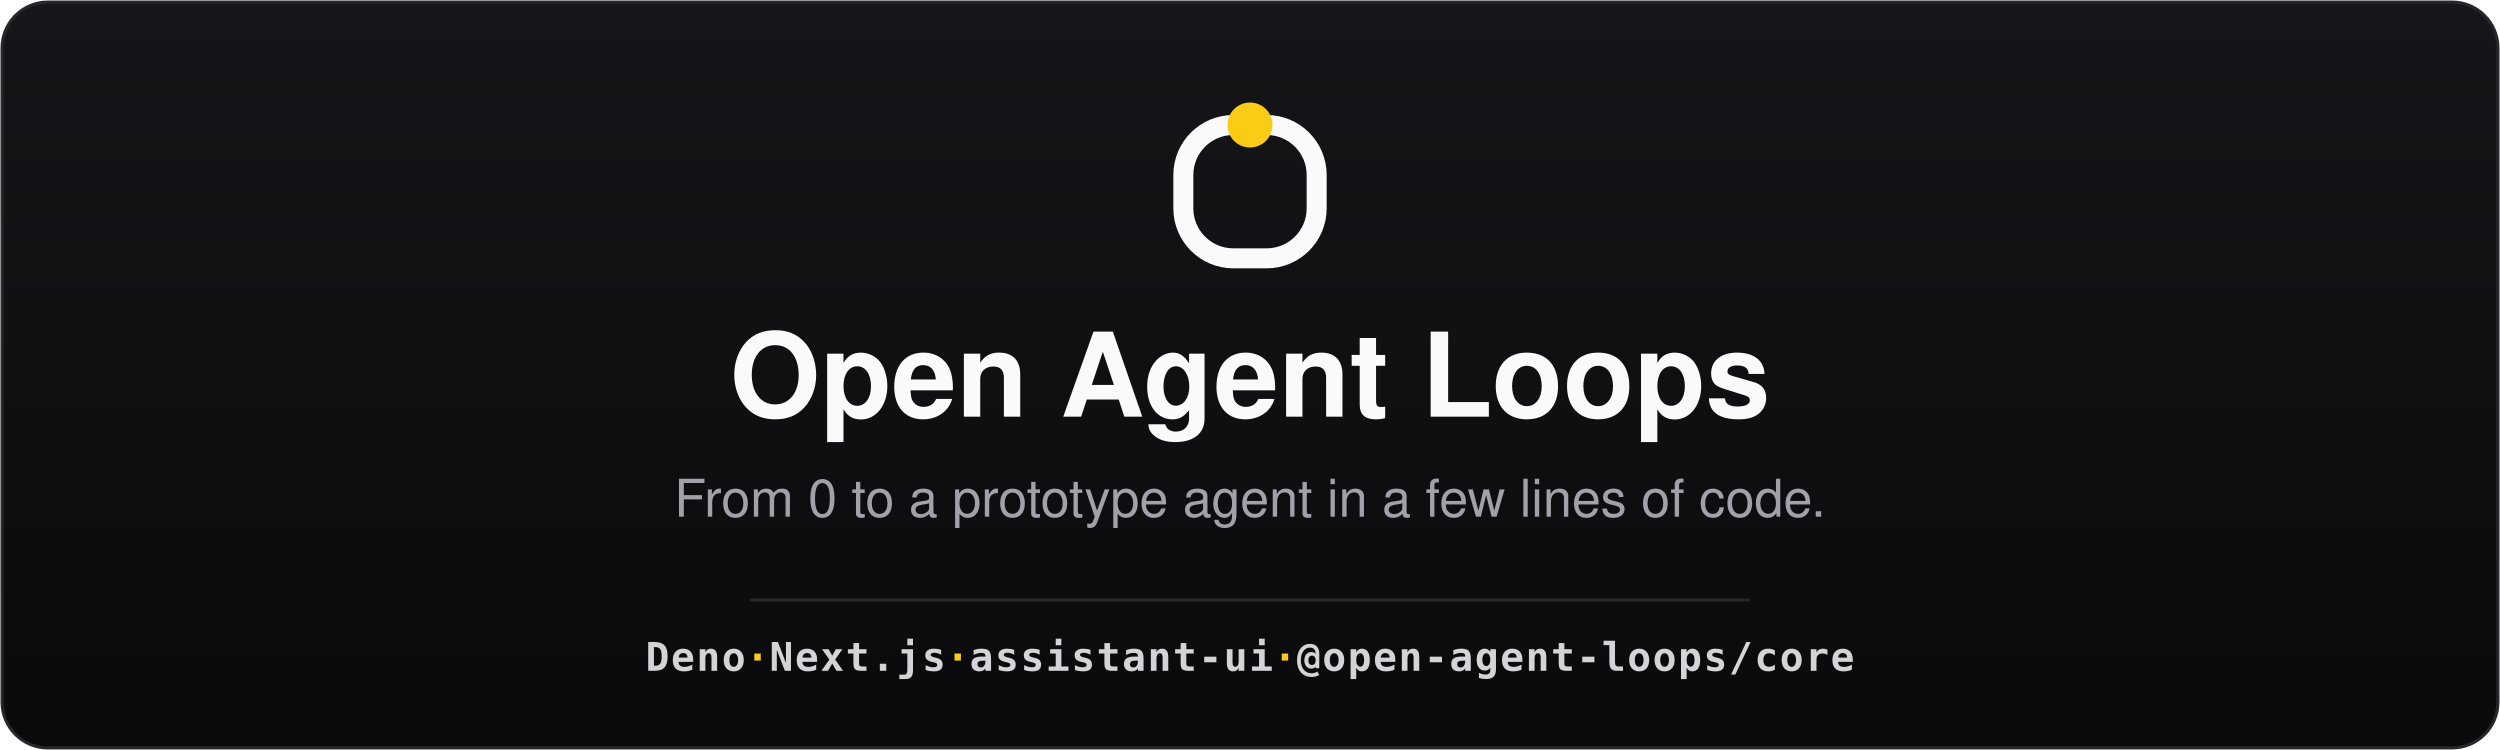
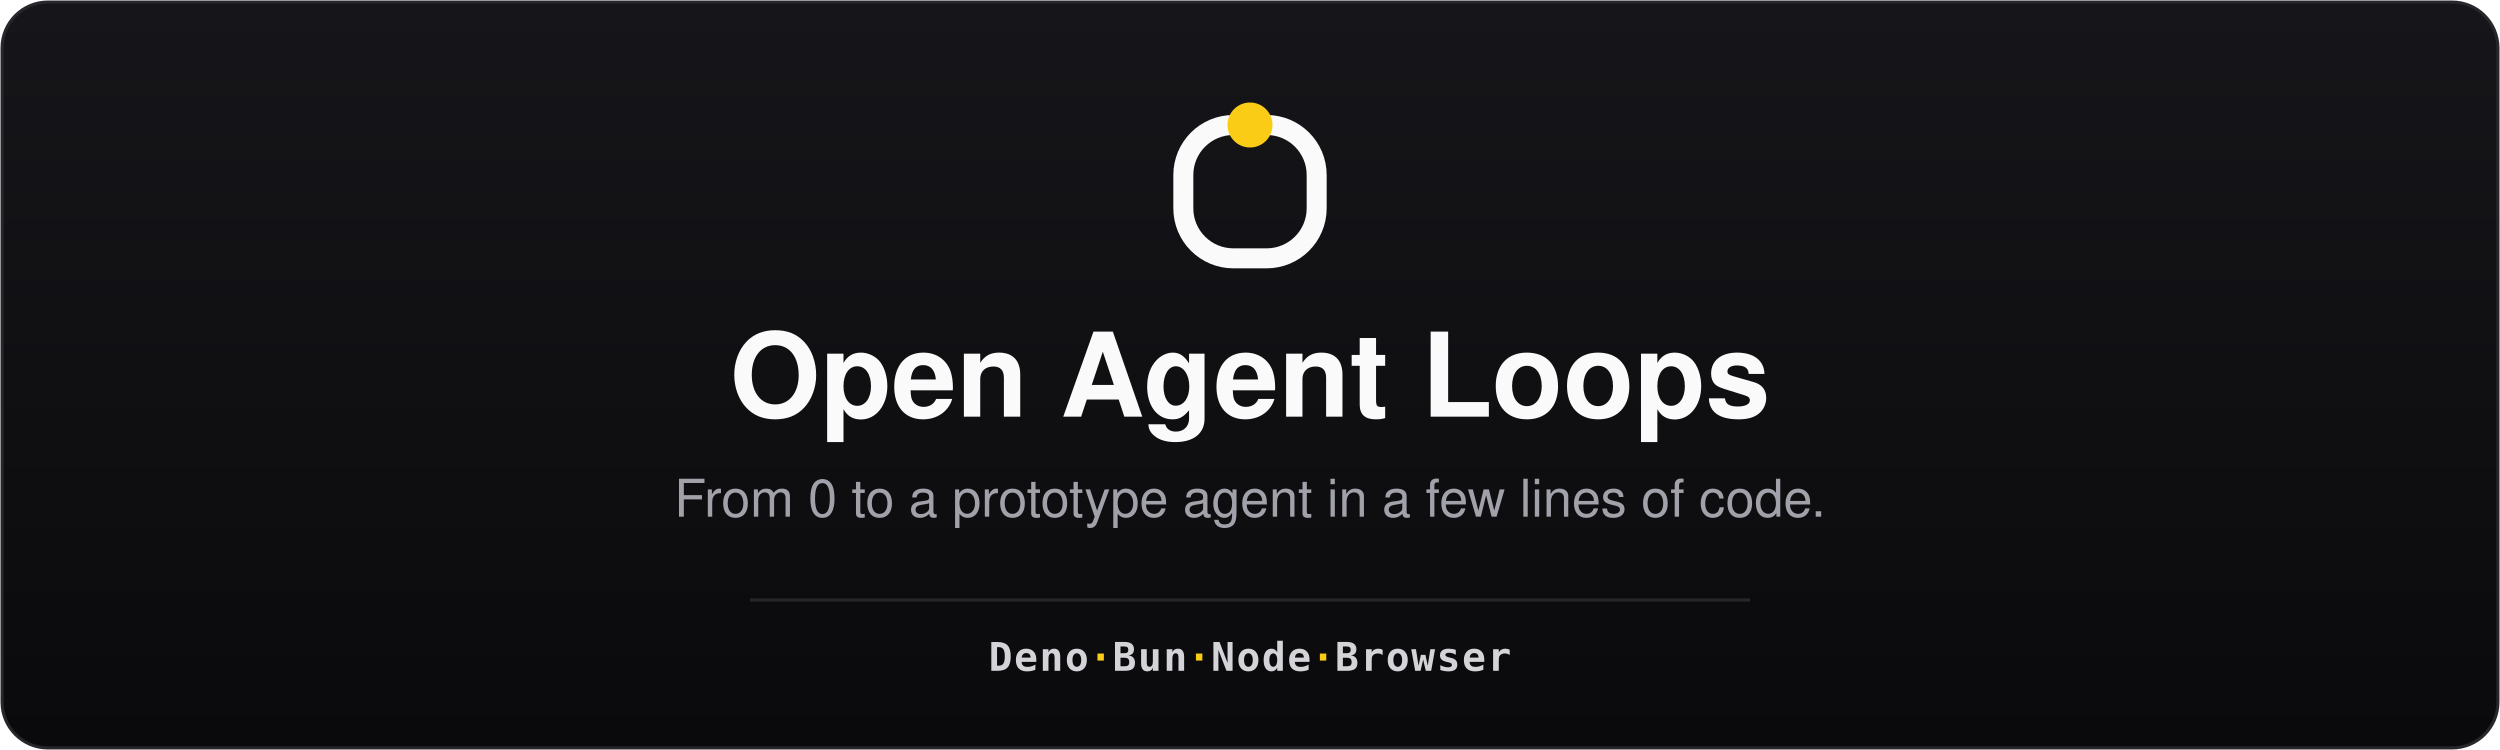
<svg xmlns="http://www.w3.org/2000/svg" viewBox="0 0 1200 360" width="1200" height="360" fill="none" role="img" aria-label="Open Agent Loops — from 0 to a prototype agent in a few lines of code">
  <defs>
    <linearGradient id="bg" x1="0" y1="0" x2="0" y2="1">
      <stop offset="0" stop-color="#16161a" />
      <stop offset="1" stop-color="#0a0a0c" />
    </linearGradient>
  </defs>
  <style>
    .title { font: 700 56px -apple-system, BlinkMacSystemFont, "Segoe UI", Helvetica, Arial, sans-serif; }
    .tag   { font: 400 25px -apple-system, BlinkMacSystemFont, "Segoe UI", Helvetica, Arial, sans-serif; }
    .stack { font: 600 19px ui-monospace, SFMono-Regular, "SF Mono", Menlo, Consolas, monospace; letter-spacing: .04em; }
  </style>
  <rect x="1" y="1" width="1198" height="358" rx="22" fill="url(#bg)" stroke="#26262b" stroke-width="1.5" />
  <g transform="translate(552 44) scale(4)">
    <rect x="4" y="4" width="16" height="16" rx="6" fill="none" stroke="#fafafa" stroke-width="2.4" />
    <circle cx="12" cy="4" r="2.7" fill="#facc15" />
  </g>
  <text class="title" x="600" y="200" text-anchor="middle" fill="#fafafa">Open Agent Loops</text>
  <text class="tag" x="600" y="248" text-anchor="middle" fill="#a1a1aa">From 0 to a prototype agent in a few lines of code.</text>
  <line x1="360" y1="288" x2="840" y2="288" stroke="#27272a" stroke-width="1.5" />
-   <text class="stack" x="600" y="322" text-anchor="middle" fill="#d4d4d8">Deno<tspan fill="#facc15">  ·  </tspan>Next.js<tspan fill="#facc15">  ·  </tspan>assistant-ui<tspan fill="#facc15">  ·  </tspan>@open-agent-loops/core</text>
+   <text class="stack" x="600" y="322" text-anchor="middle" fill="#d4d4d8">Deno<tspan fill="#facc15">  ·  </tspan>Bun<tspan fill="#facc15">  ·  </tspan>Node<tspan fill="#facc15">  ·  </tspan>Browser</text>
</svg>
